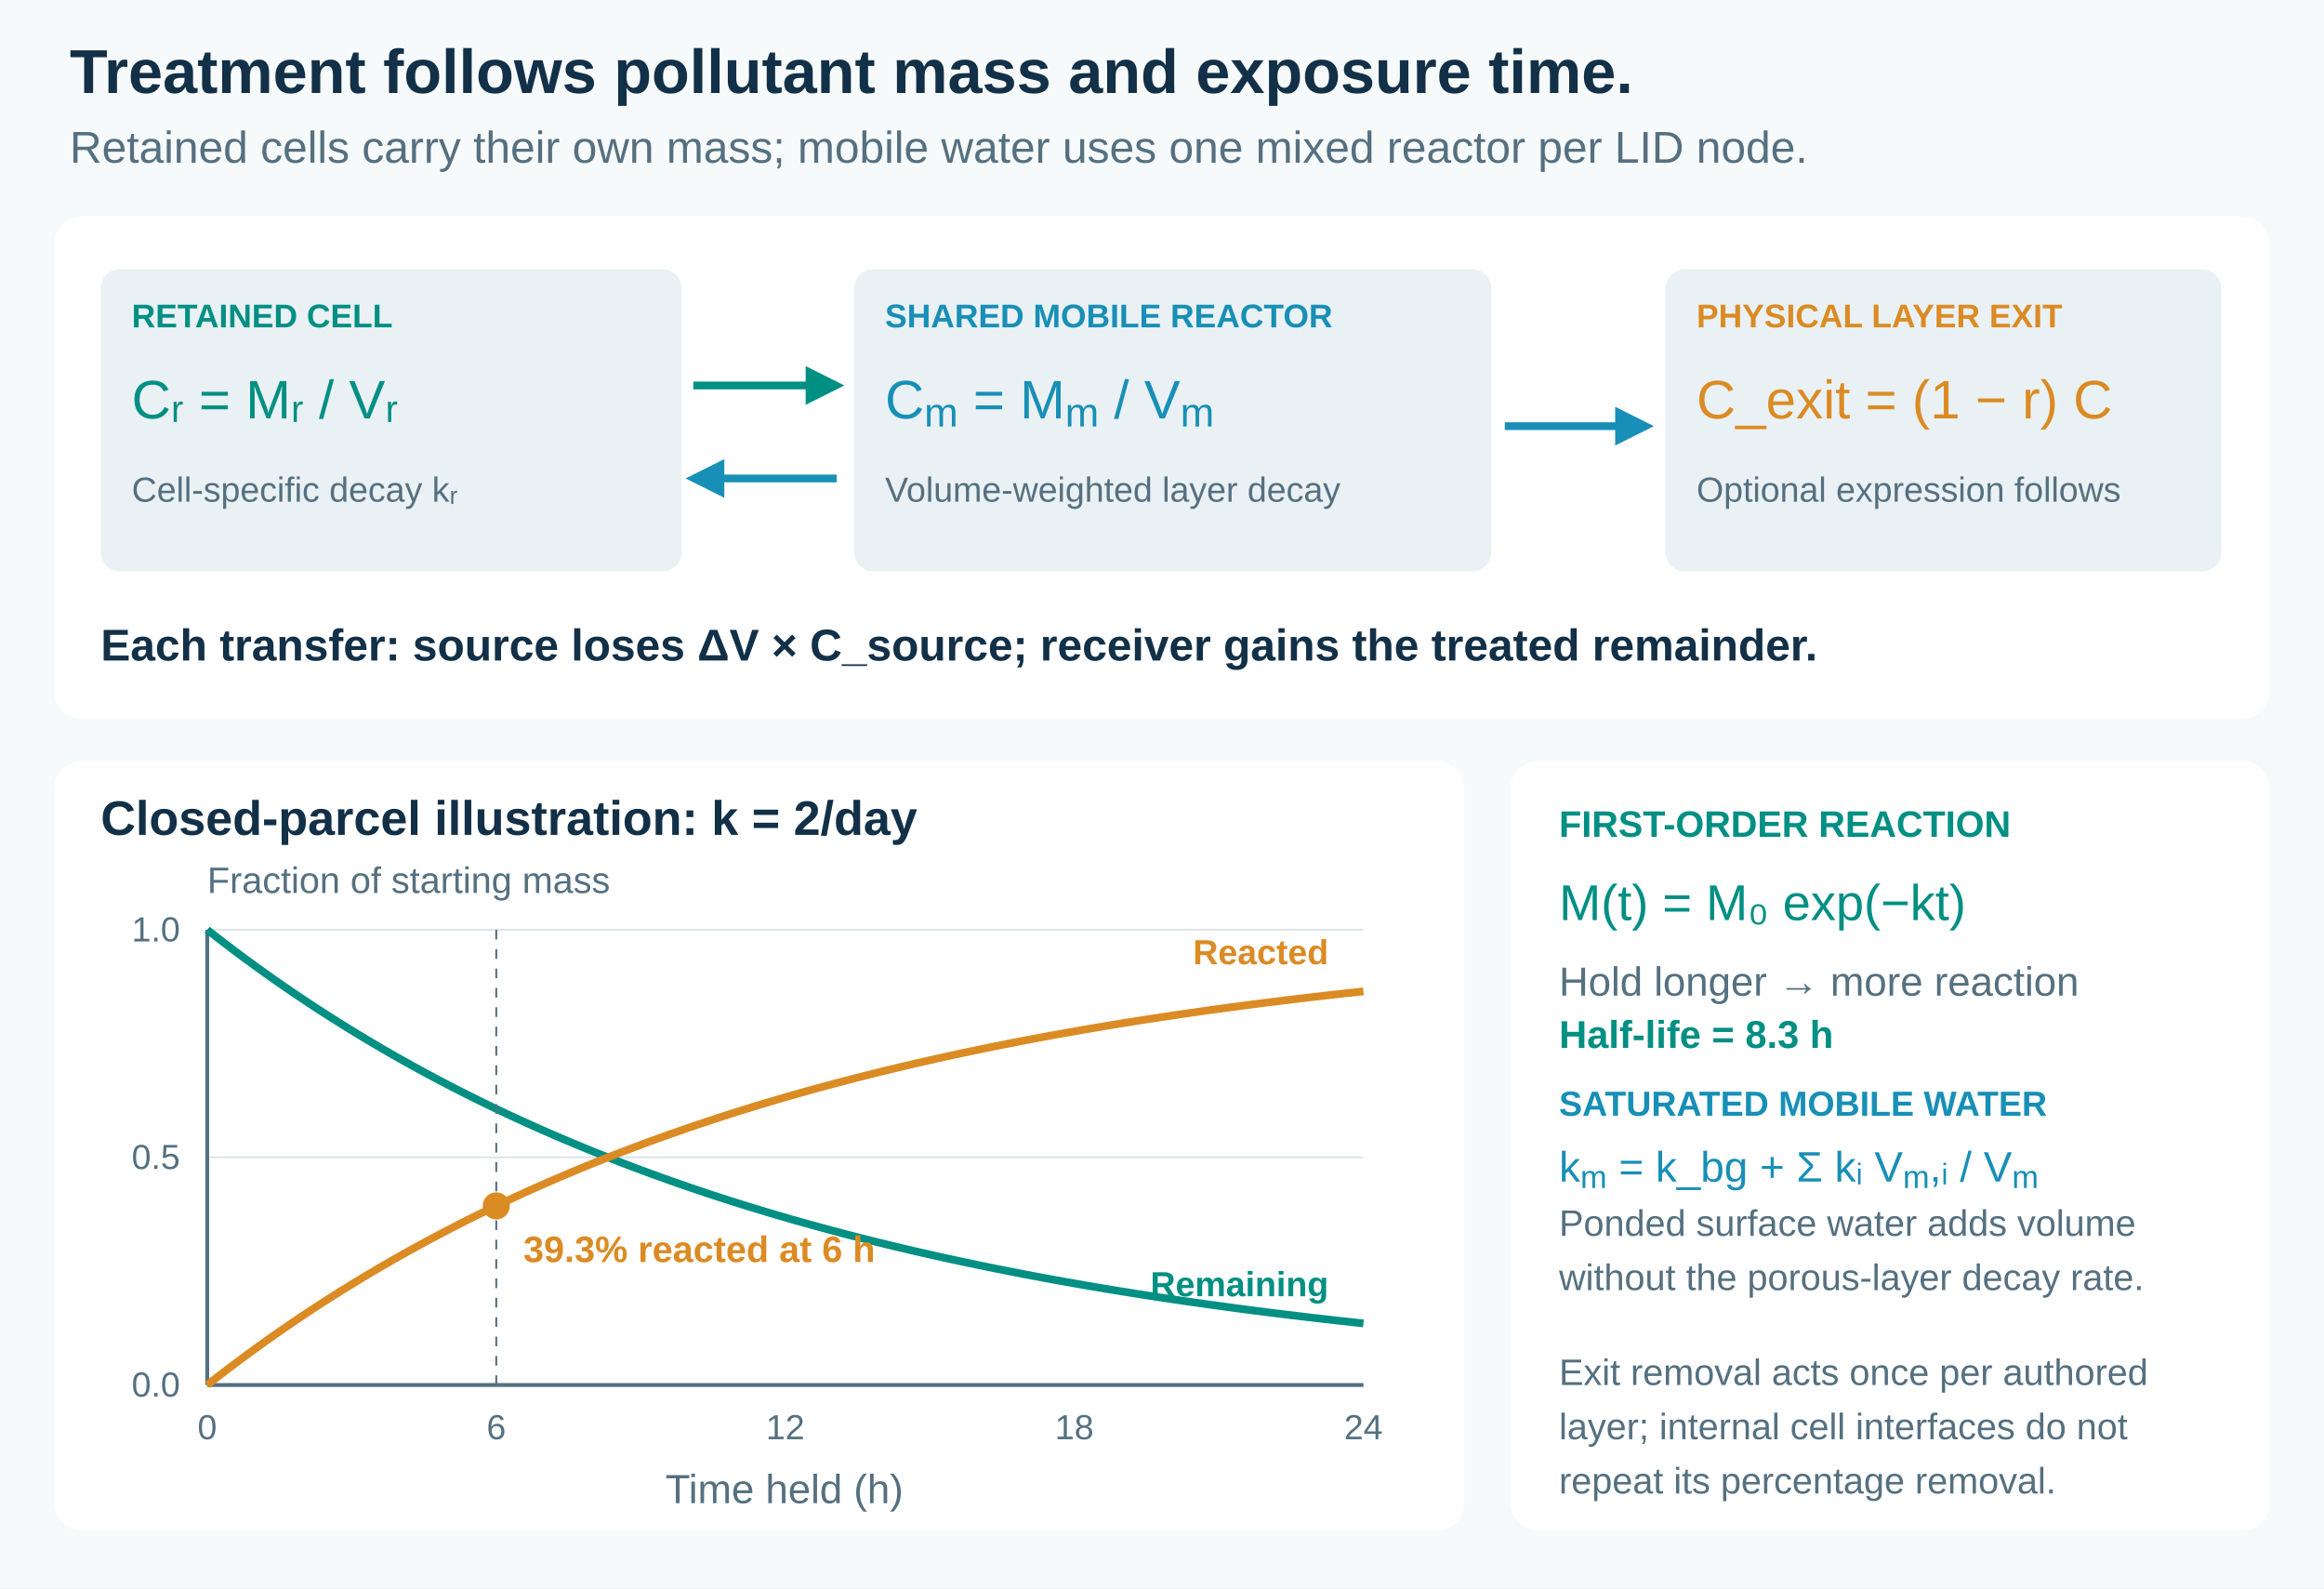
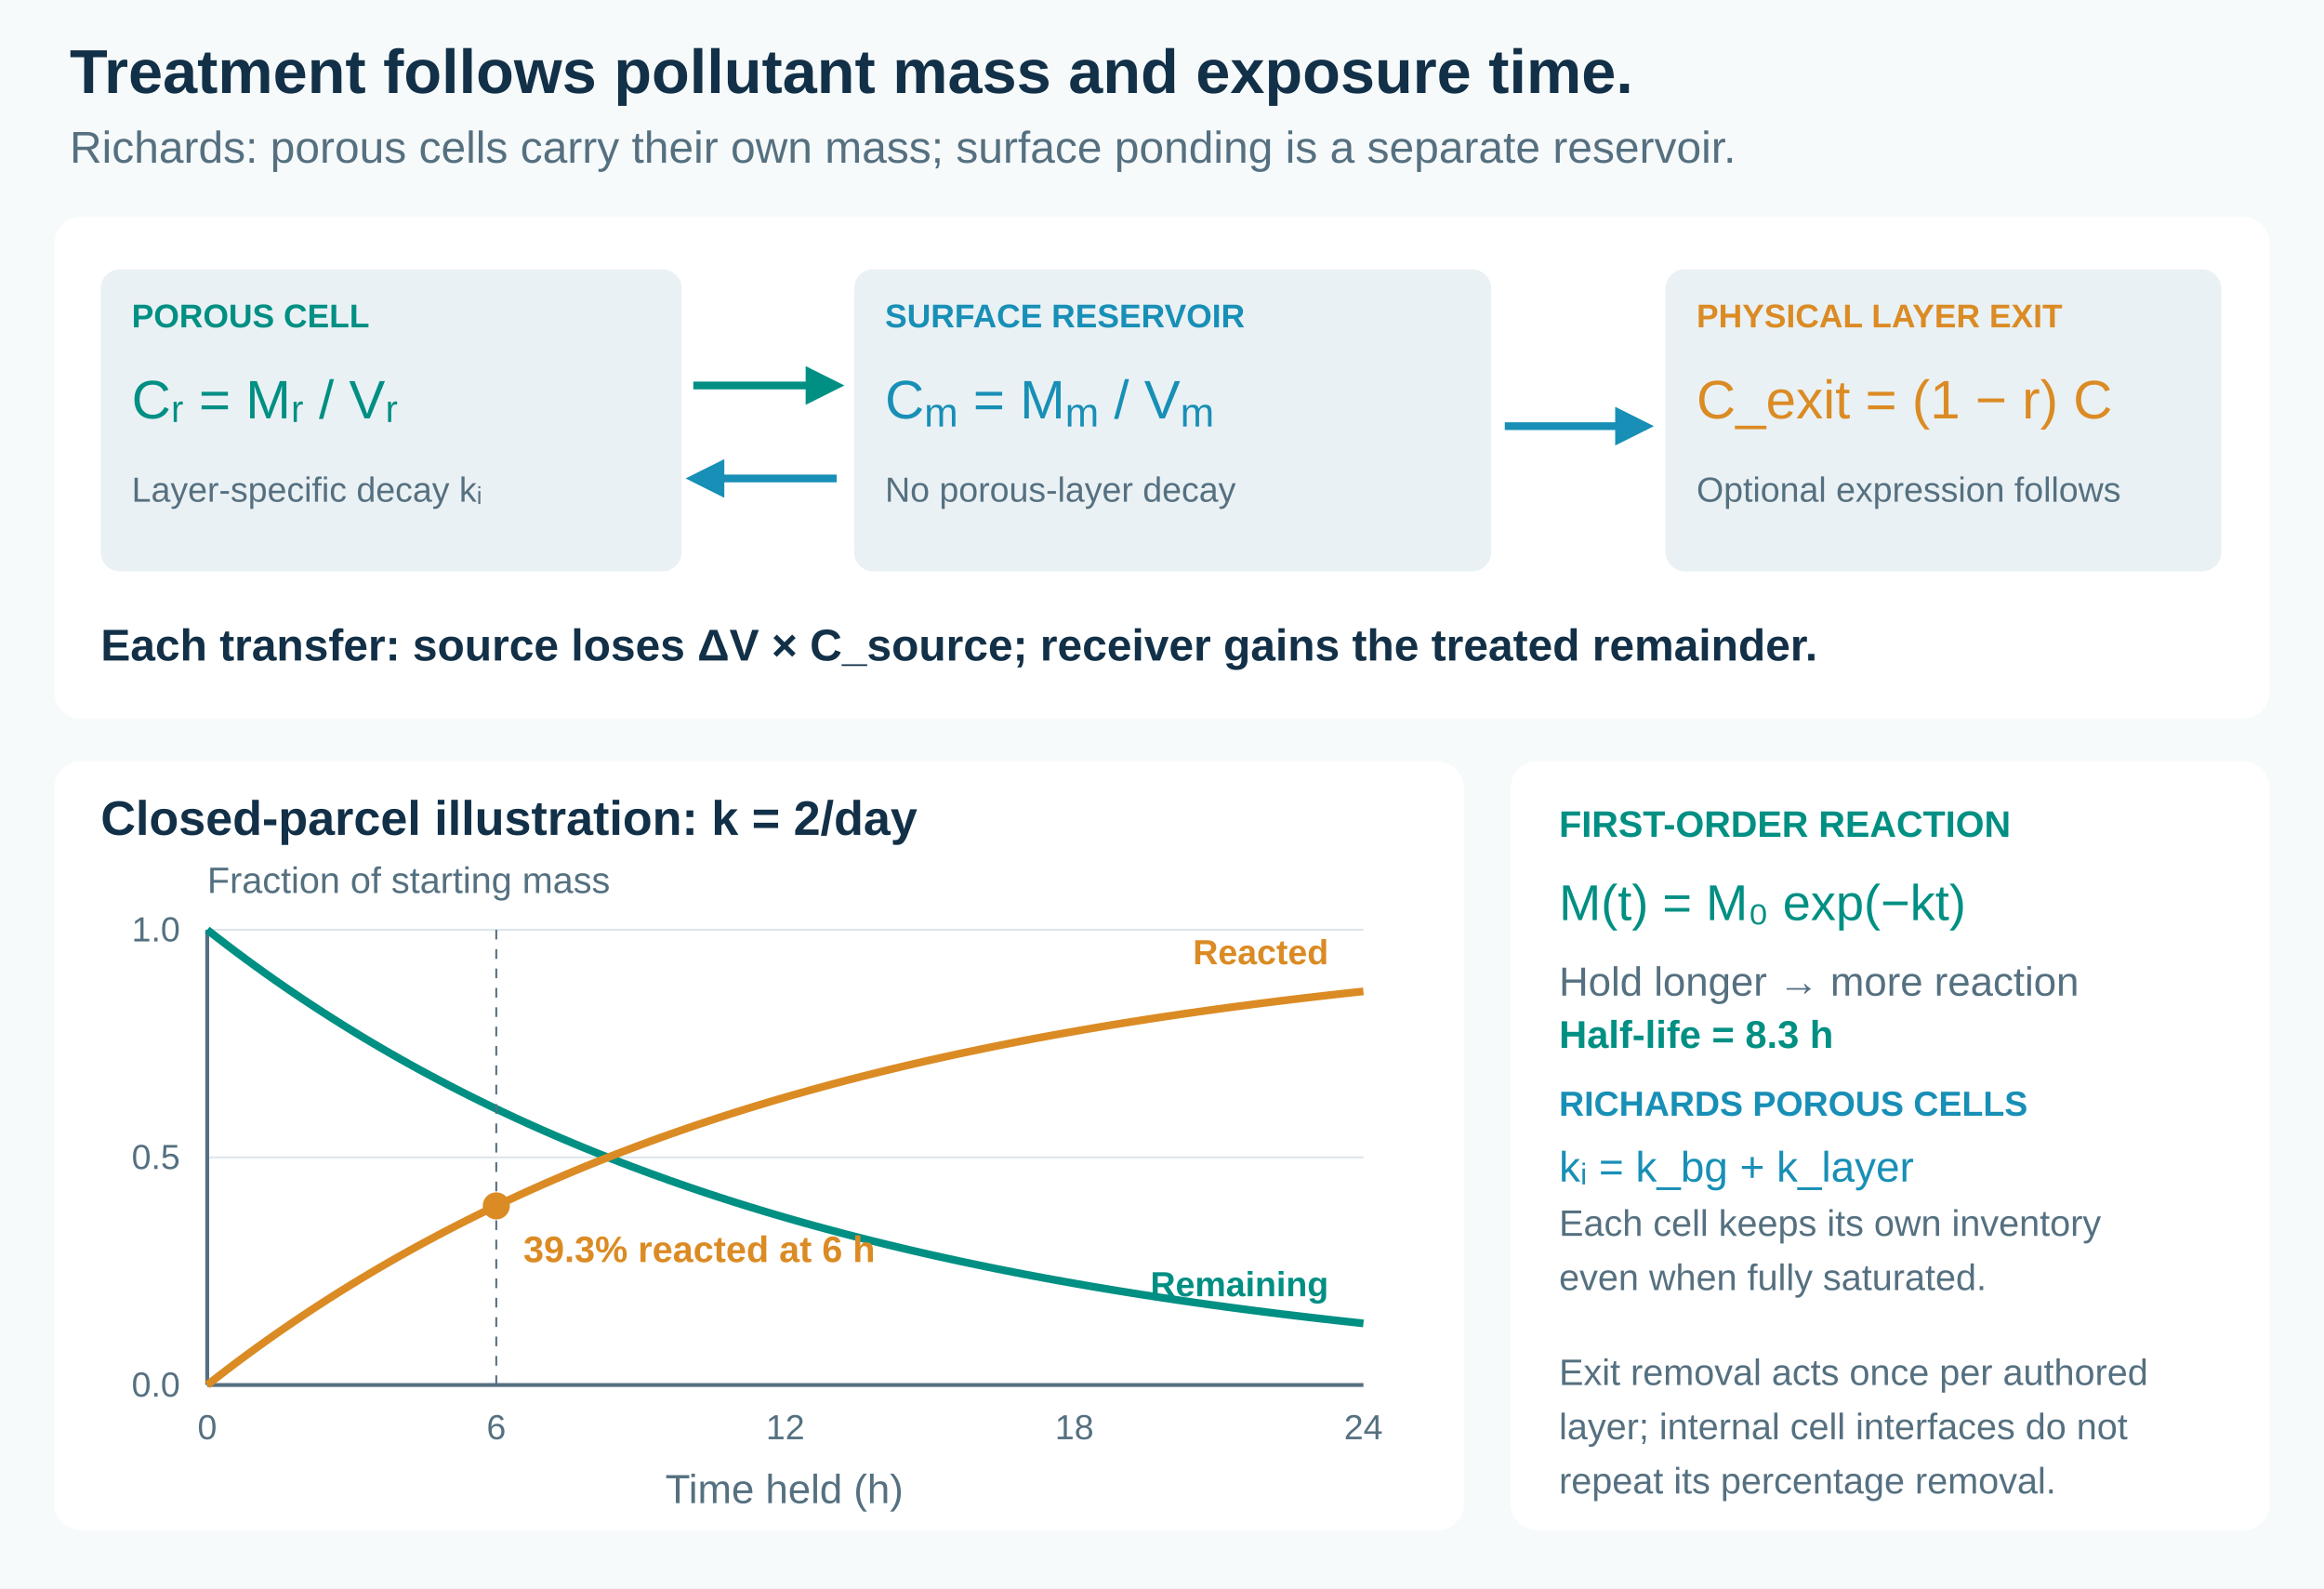
<svg xmlns="http://www.w3.org/2000/svg" width="1200" height="820" viewBox="0 0 1200 820" font-family="Arial, sans-serif">
  <defs>
    <marker id="arrow" viewBox="0 0 10 10" refX="8" refY="5" markerWidth="5" markerHeight="5" orient="auto-start-reverse">
      <path d="M0 0 L10 5 L0 10Z" fill="context-stroke" />
    </marker>
  </defs>
  <rect x="0" y="0" width="1200" height="820" rx="0" fill="#f7fafb" stroke="none" opacity="1" />
  <text x="36" y="48" font-size="32" fill="#123047" font-weight="bold" text-anchor="start">Treatment follows pollutant mass and exposure time.</text>
-   <text x="36" y="84" font-size="23" fill="#557080" font-weight="normal" text-anchor="start">Retained cells carry their own mass; mobile water uses one mixed reactor per LID node.</text>
+   <text x="36" y="84" font-size="23" fill="#557080" font-weight="normal" text-anchor="start">Richards: porous cells carry their own mass; surface ponding is a separate reservoir.</text>
  <rect x="28" y="112" width="1144" height="259" rx="14" fill="white" stroke="none" opacity="1" />
  <rect x="52" y="139" width="300" height="156" rx="10" fill="#eaf1f4" stroke="none" opacity="1" />
-   <text x="68" y="169" font-size="17" fill="#008f83" font-weight="bold" text-anchor="start">RETAINED CELL</text>
+   <text x="68" y="169" font-size="17" fill="#008f83" font-weight="bold" text-anchor="start">POROUS CELL</text>
  <text x="68" y="216" font-size="28" fill="#008f83" font-weight="normal" text-anchor="start">Cᵣ = Mᵣ / Vᵣ</text>
-   <text x="68" y="259" font-size="18" fill="#557080" font-weight="normal" text-anchor="start">Cell-specific decay kᵣ</text>
+   <text x="68" y="259" font-size="18" fill="#557080" font-weight="normal" text-anchor="start">Layer-specific decay kᵢ</text>
  <rect x="441" y="139" width="329" height="156" rx="10" fill="#eaf1f4" stroke="none" opacity="1" />
-   <text x="457" y="169" font-size="17" fill="#188fb6" font-weight="bold" text-anchor="start">SHARED MOBILE REACTOR</text>
+   <text x="457" y="169" font-size="17" fill="#188fb6" font-weight="bold" text-anchor="start">SURFACE RESERVOIR</text>
  <text x="457" y="216" font-size="28" fill="#188fb6" font-weight="normal" text-anchor="start">C<tspan baseline-shift="sub" font-size="75%">m</tspan> = M<tspan baseline-shift="sub" font-size="75%">m</tspan> / V<tspan baseline-shift="sub" font-size="75%">m</tspan>
  </text>
-   <text x="457" y="259" font-size="18" fill="#557080" font-weight="normal" text-anchor="start">Volume-weighted layer decay</text>
+   <text x="457" y="259" font-size="18" fill="#557080" font-weight="normal" text-anchor="start">No porous-layer decay</text>
  <rect x="860" y="139" width="287" height="156" rx="10" fill="#eaf1f4" stroke="none" opacity="1" />
  <text x="876" y="169" font-size="17" fill="#db8b24" font-weight="bold" text-anchor="start">PHYSICAL LAYER EXIT</text>
  <text x="876" y="216" font-size="28" fill="#db8b24" font-weight="normal" text-anchor="start">C_exit = (1 − r) C</text>
  <text x="876" y="259" font-size="18" fill="#557080" font-weight="normal" text-anchor="start">Optional expression follows</text>
  <line x1="358" y1="199" x2="432" y2="199" stroke="#008f83" stroke-width="4" marker-end="url(#arrow)" />
  <line x1="432" y1="247" x2="358" y2="247" stroke="#188fb6" stroke-width="4" marker-end="url(#arrow)" />
  <line x1="777" y1="220" x2="850" y2="220" stroke="#188fb6" stroke-width="4" marker-end="url(#arrow)" />
  <text x="52" y="341" font-size="23" fill="#123047" font-weight="bold" text-anchor="start">Each transfer: source loses ΔV × C_source; receiver gains the treated remainder.</text>
  <rect x="28" y="393" width="728" height="397" rx="14" fill="white" stroke="none" opacity="1" />
  <rect x="780" y="393" width="392" height="397" rx="14" fill="white" stroke="none" opacity="1" />
  <text x="52" y="431" font-size="25" fill="#123047" font-weight="bold" text-anchor="start">Closed-parcel illustration: k = 2/day</text>
  <line x1="107" y1="715" x2="704" y2="715" stroke="#dce6eb" stroke-width="1" />
  <text x="93" y="721" font-size="18" fill="#557080" font-weight="normal" text-anchor="end">0.0</text>
  <line x1="107" y1="597.5" x2="704" y2="597.5" stroke="#dce6eb" stroke-width="1" />
  <text x="93" y="603.5" font-size="18" fill="#557080" font-weight="normal" text-anchor="end">0.5</text>
  <line x1="107" y1="480" x2="704" y2="480" stroke="#dce6eb" stroke-width="1" />
  <text x="93" y="486" font-size="18" fill="#557080" font-weight="normal" text-anchor="end">1.0</text>
  <text x="107.0" y="743" font-size="18" fill="#557080" font-weight="normal" text-anchor="middle">0</text>
  <text x="256.25" y="743" font-size="18" fill="#557080" font-weight="normal" text-anchor="middle">6</text>
  <text x="405.5" y="743" font-size="18" fill="#557080" font-weight="normal" text-anchor="middle">12</text>
  <text x="554.75" y="743" font-size="18" fill="#557080" font-weight="normal" text-anchor="middle">18</text>
  <text x="704.0" y="743" font-size="18" fill="#557080" font-weight="normal" text-anchor="middle">24</text>
  <line x1="107" y1="480" x2="107" y2="715" stroke="#557080" stroke-width="2" />
  <line x1="107" y1="715" x2="704" y2="715" stroke="#557080" stroke-width="2" />
  <text x="107" y="461" font-size="19" fill="#557080" font-weight="normal" text-anchor="start">Fraction of starting mass</text>
  <text x="405" y="776" font-size="21" fill="#557080" font-weight="normal" text-anchor="middle">Time held (h)</text>
  <polyline points="107.00,480.00 111.97,483.88 116.95,487.70 121.92,491.46 126.90,495.16 131.88,498.79 136.85,502.36 141.82,505.88 146.80,509.33 151.78,512.73 156.75,516.08 161.72,519.36 166.70,522.60 171.68,525.78 176.65,528.91 181.62,531.98 186.60,535.01 191.57,537.98 196.55,540.91 201.52,543.79 206.50,546.62 211.48,549.40 216.45,552.14 221.43,554.83 226.40,557.47 231.38,560.08 236.35,562.64 241.33,565.16 246.30,567.63 251.28,570.07 256.25,572.47 261.23,574.82 266.20,577.14 271.17,579.42 276.15,581.66 281.12,583.86 286.10,586.03 291.08,588.16 296.05,590.26 301.02,592.32 306.00,594.35 310.97,596.34 315.95,598.30 320.93,600.23 325.90,602.13 330.88,603.99 335.85,605.83 340.82,607.63 345.80,609.41 350.78,611.15 355.75,612.87 360.73,614.56 365.70,616.22 370.68,617.85 375.65,619.46 380.62,621.04 385.60,622.59 390.58,624.12 395.55,625.62 400.53,627.10 405.50,628.55 410.47,629.98 415.45,631.38 420.43,632.76 425.40,634.12 430.38,635.46 435.35,636.78 440.32,638.07 445.30,639.34 450.28,640.59 455.25,641.82 460.23,643.03 465.20,644.22 470.17,645.39 475.15,646.54 480.12,647.67 485.10,648.78 490.08,649.88 495.05,650.96 500.02,652.01 505.00,653.05 509.97,654.08 514.95,655.09 519.93,656.08 524.90,657.05 529.88,658.01 534.85,658.95 539.83,659.88 544.80,660.79 549.78,661.68 554.75,662.56 559.72,663.43 564.70,664.28 569.67,665.12 574.65,665.95 579.62,666.76 584.60,667.55 589.57,668.34 594.55,669.11 599.53,669.87 604.50,670.61 609.48,671.35 614.45,672.07 619.43,672.78 624.40,673.48 629.38,674.16 634.35,674.84 639.32,675.50 644.30,676.15 649.27,676.80 654.25,677.43 659.22,678.05 664.20,678.66 669.18,679.26 674.15,679.85 679.12,680.43 684.10,681.00 689.07,681.57 694.05,682.12 699.02,682.66 704.00,683.20" fill="none" stroke="#008f83" stroke-width="4" />
  <polyline points="107.00,715.00 111.97,711.12 116.95,707.30 121.92,703.54 126.90,699.84 131.88,696.21 136.85,692.64 141.82,689.12 146.80,685.67 151.78,682.27 156.75,678.92 161.72,675.64 166.70,672.40 171.68,669.22 176.65,666.09 181.62,663.02 186.60,659.99 191.57,657.02 196.55,654.09 201.52,651.21 206.50,648.38 211.48,645.60 216.45,642.86 221.43,640.17 226.40,637.53 231.38,634.92 236.35,632.36 241.33,629.84 246.30,627.37 251.28,624.93 256.25,622.53 261.23,620.18 266.20,617.86 271.17,615.58 276.15,613.34 281.12,611.14 286.10,608.97 291.08,606.84 296.05,604.74 301.02,602.68 306.00,600.65 310.97,598.66 315.95,596.70 320.93,594.77 325.90,592.87 330.88,591.01 335.85,589.17 340.82,587.37 345.80,585.59 350.78,583.85 355.75,582.13 360.73,580.44 365.70,578.78 370.68,577.15 375.65,575.54 380.62,573.96 385.60,572.41 390.58,570.88 395.55,569.38 400.53,567.90 405.50,566.45 410.47,565.02 415.45,563.62 420.43,562.24 425.40,560.88 430.38,559.54 435.35,558.22 440.32,556.93 445.30,555.66 450.28,554.41 455.25,553.18 460.23,551.97 465.20,550.78 470.17,549.61 475.15,548.46 480.12,547.33 485.10,546.22 490.08,545.12 495.05,544.04 500.02,542.99 505.00,541.95 509.97,540.92 514.95,539.91 519.93,538.92 524.90,537.95 529.88,536.99 534.85,536.05 539.83,535.12 544.80,534.21 549.78,533.32 554.75,532.44 559.72,531.57 564.70,530.72 569.67,529.88 574.65,529.05 579.62,528.24 584.60,527.45 589.57,526.66 594.55,525.89 599.53,525.13 604.50,524.39 609.48,523.65 614.45,522.93 619.43,522.22 624.40,521.52 629.38,520.84 634.35,520.16 639.32,519.50 644.30,518.85 649.27,518.20 654.25,517.57 659.22,516.95 664.20,516.34 669.18,515.74 674.15,515.15 679.12,514.57 684.10,514.00 689.07,513.43 694.05,512.88 699.02,512.34 704.00,511.80" fill="none" stroke="#db8b24" stroke-width="4" />
  <line x1="256.25" y1="480" x2="256.25" y2="715" stroke="#557080" stroke-width="1" stroke-dasharray="5 5" />
  <circle cx="256.25" cy="622.535" r="7" fill="#db8b24" stroke="none" />
  <text x="270.25" y="651.535" font-size="19" fill="#db8b24" font-weight="bold" text-anchor="start">39.3% reacted at 6 h</text>
  <text x="686" y="669.196" font-size="18" fill="#008f83" font-weight="bold" text-anchor="end">Remaining</text>
  <text x="686" y="497.804" font-size="18" fill="#db8b24" font-weight="bold" text-anchor="end">Reacted</text>
  <text x="805" y="432" font-size="19" fill="#008f83" font-weight="bold" text-anchor="start">FIRST-ORDER REACTION</text>
  <text x="805" y="475" font-size="26" fill="#008f83" font-weight="normal" text-anchor="start">M(t) = M₀ exp(−kt)</text>
  <text x="805" y="514" font-size="21" fill="#557080" font-weight="normal" text-anchor="start">Hold longer → more reaction</text>
  <text x="805" y="541" font-size="20" fill="#008f83" font-weight="bold" text-anchor="start">Half-life = 8.3 h</text>
-   <text x="805" y="576" font-size="18" fill="#188fb6" font-weight="bold" text-anchor="start">SATURATED MOBILE WATER</text>
-   <text x="805" y="610" font-size="22" fill="#188fb6" font-weight="normal" text-anchor="start">k<tspan baseline-shift="sub" font-size="75%">m</tspan> = k_bg + Σ kᵢ V<tspan baseline-shift="sub" font-size="75%">m</tspan>,ᵢ / V<tspan baseline-shift="sub" font-size="75%">m</tspan>
-   </text>
-   <text x="805" y="638" font-size="19" fill="#557080" font-weight="normal" text-anchor="start">Ponded surface water adds volume</text>
-   <text x="805" y="666" font-size="19" fill="#557080" font-weight="normal" text-anchor="start">without the porous-layer decay rate.</text>
+   <text x="805" y="576" font-size="18" fill="#188fb6" font-weight="bold" text-anchor="start">RICHARDS POROUS CELLS</text>
+   <text x="805" y="610" font-size="22" fill="#188fb6" font-weight="normal" text-anchor="start">kᵢ = k_bg + k_layer</text>
+   <text x="805" y="638" font-size="19" fill="#557080" font-weight="normal" text-anchor="start">Each cell keeps its own inventory</text>
+   <text x="805" y="666" font-size="19" fill="#557080" font-weight="normal" text-anchor="start">even when fully saturated.</text>
  <text x="805" y="715" font-size="19" fill="#557080" font-weight="normal" text-anchor="start">Exit removal acts once per authored</text>
  <text x="805" y="743" font-size="19" fill="#557080" font-weight="normal" text-anchor="start">layer; internal cell interfaces do not</text>
  <text x="805" y="771" font-size="19" fill="#557080" font-weight="normal" text-anchor="start">repeat its percentage removal.</text>
</svg>
